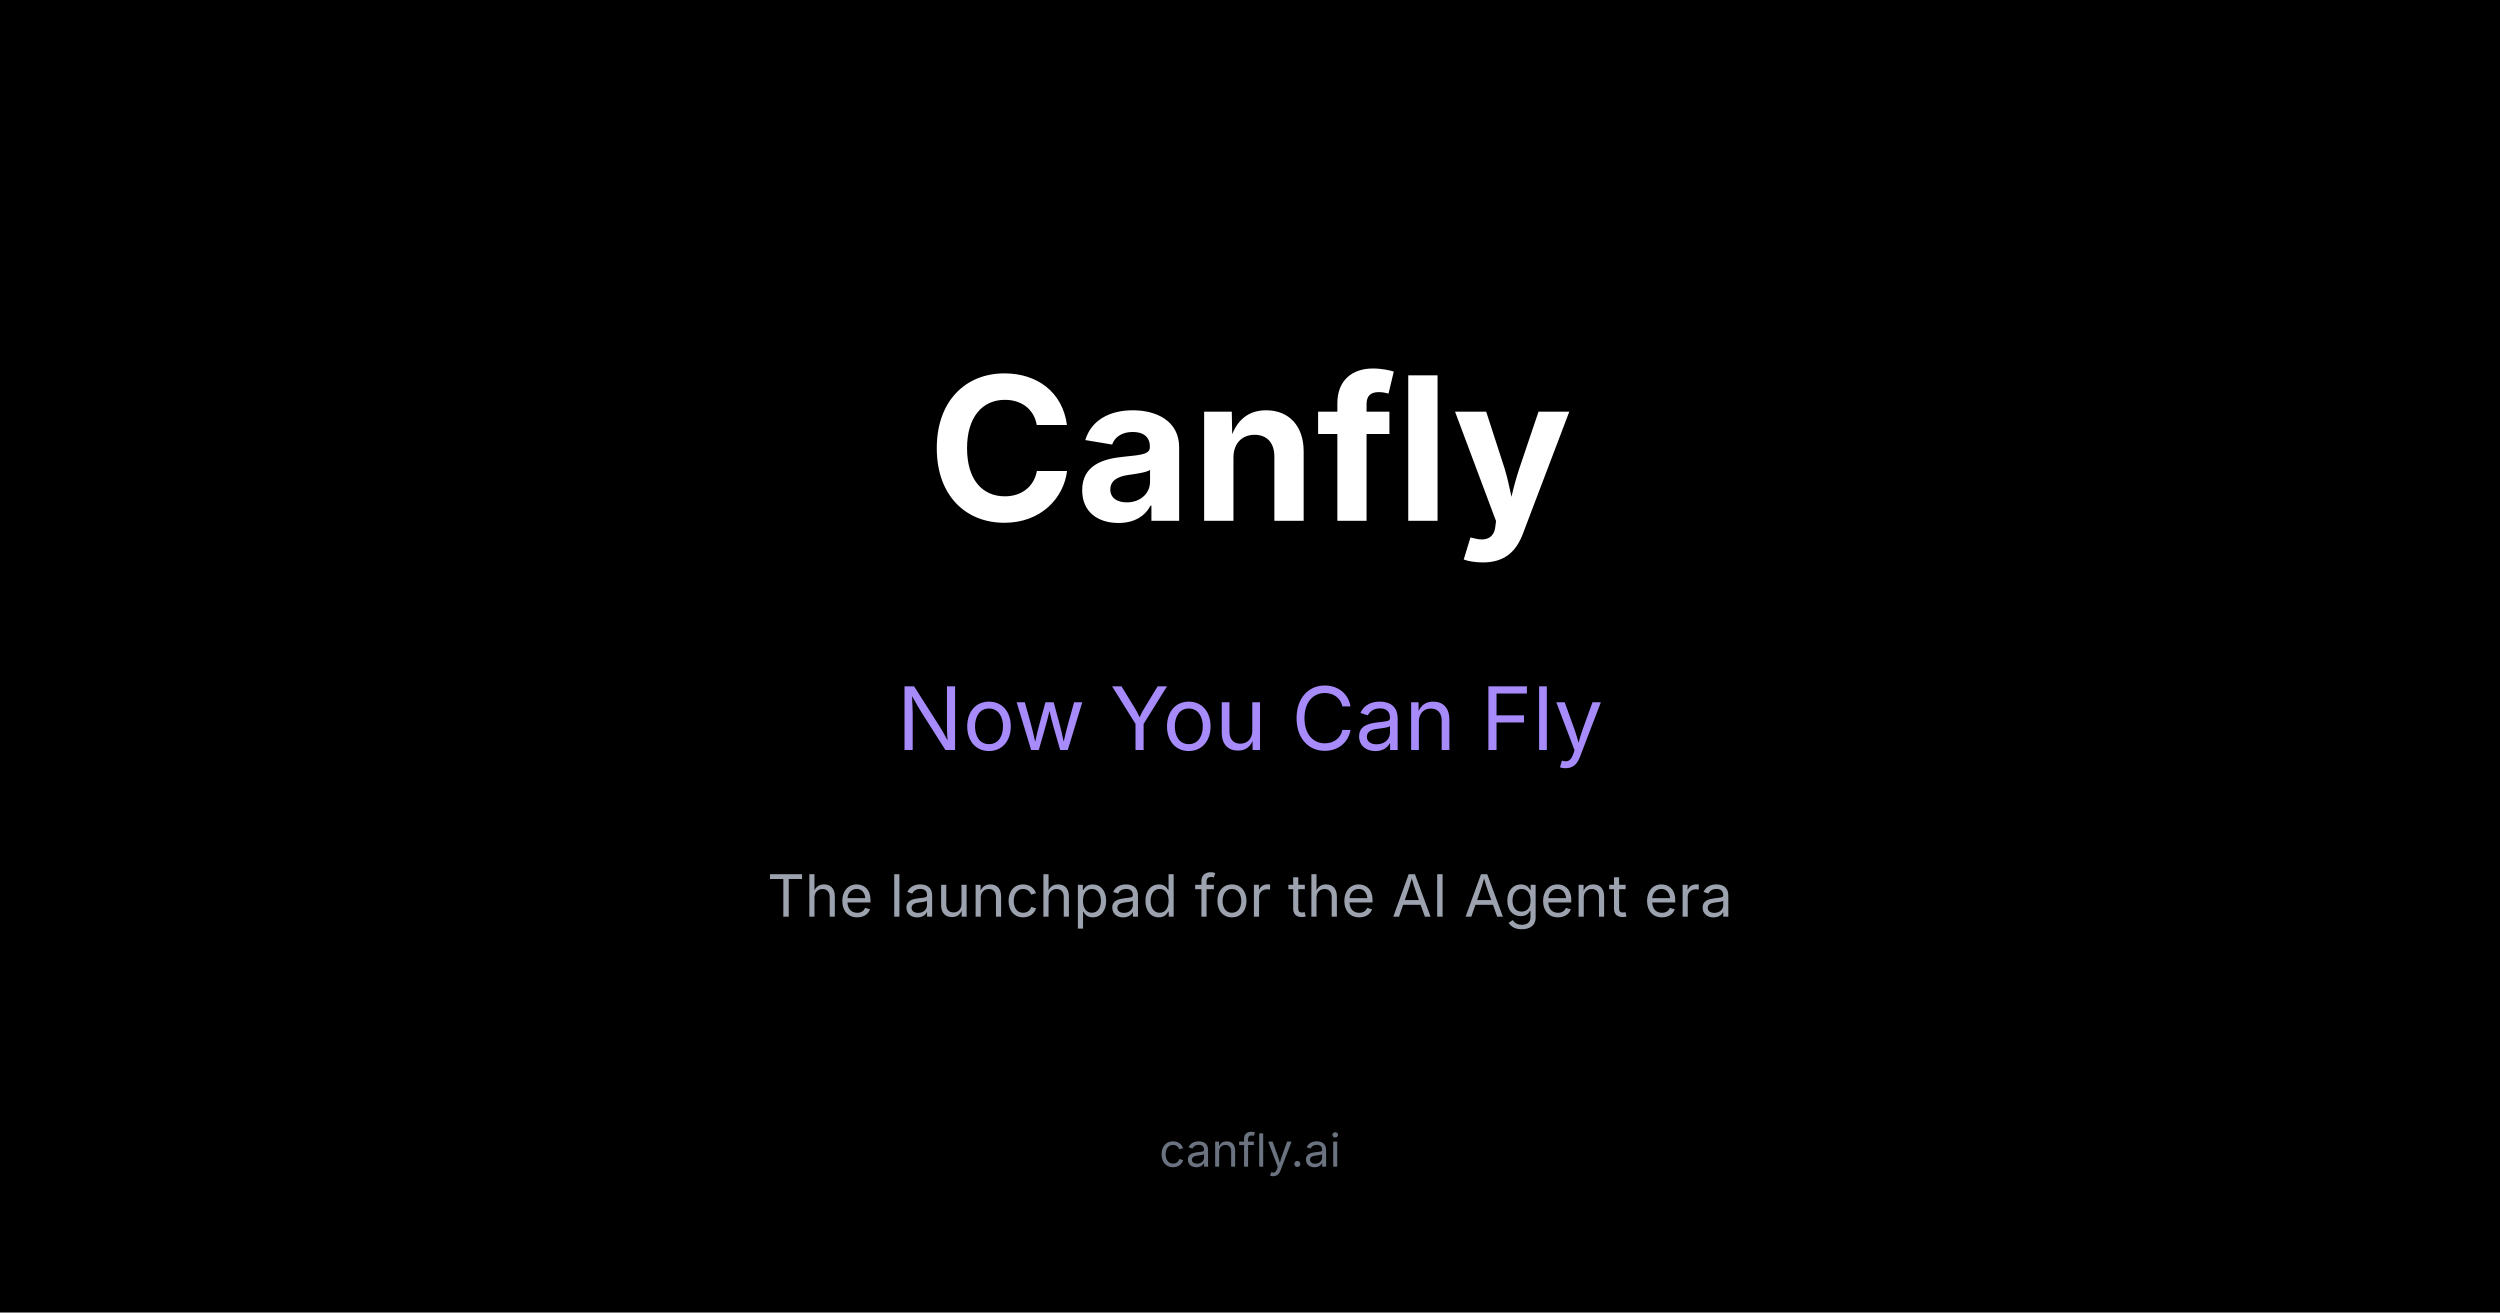
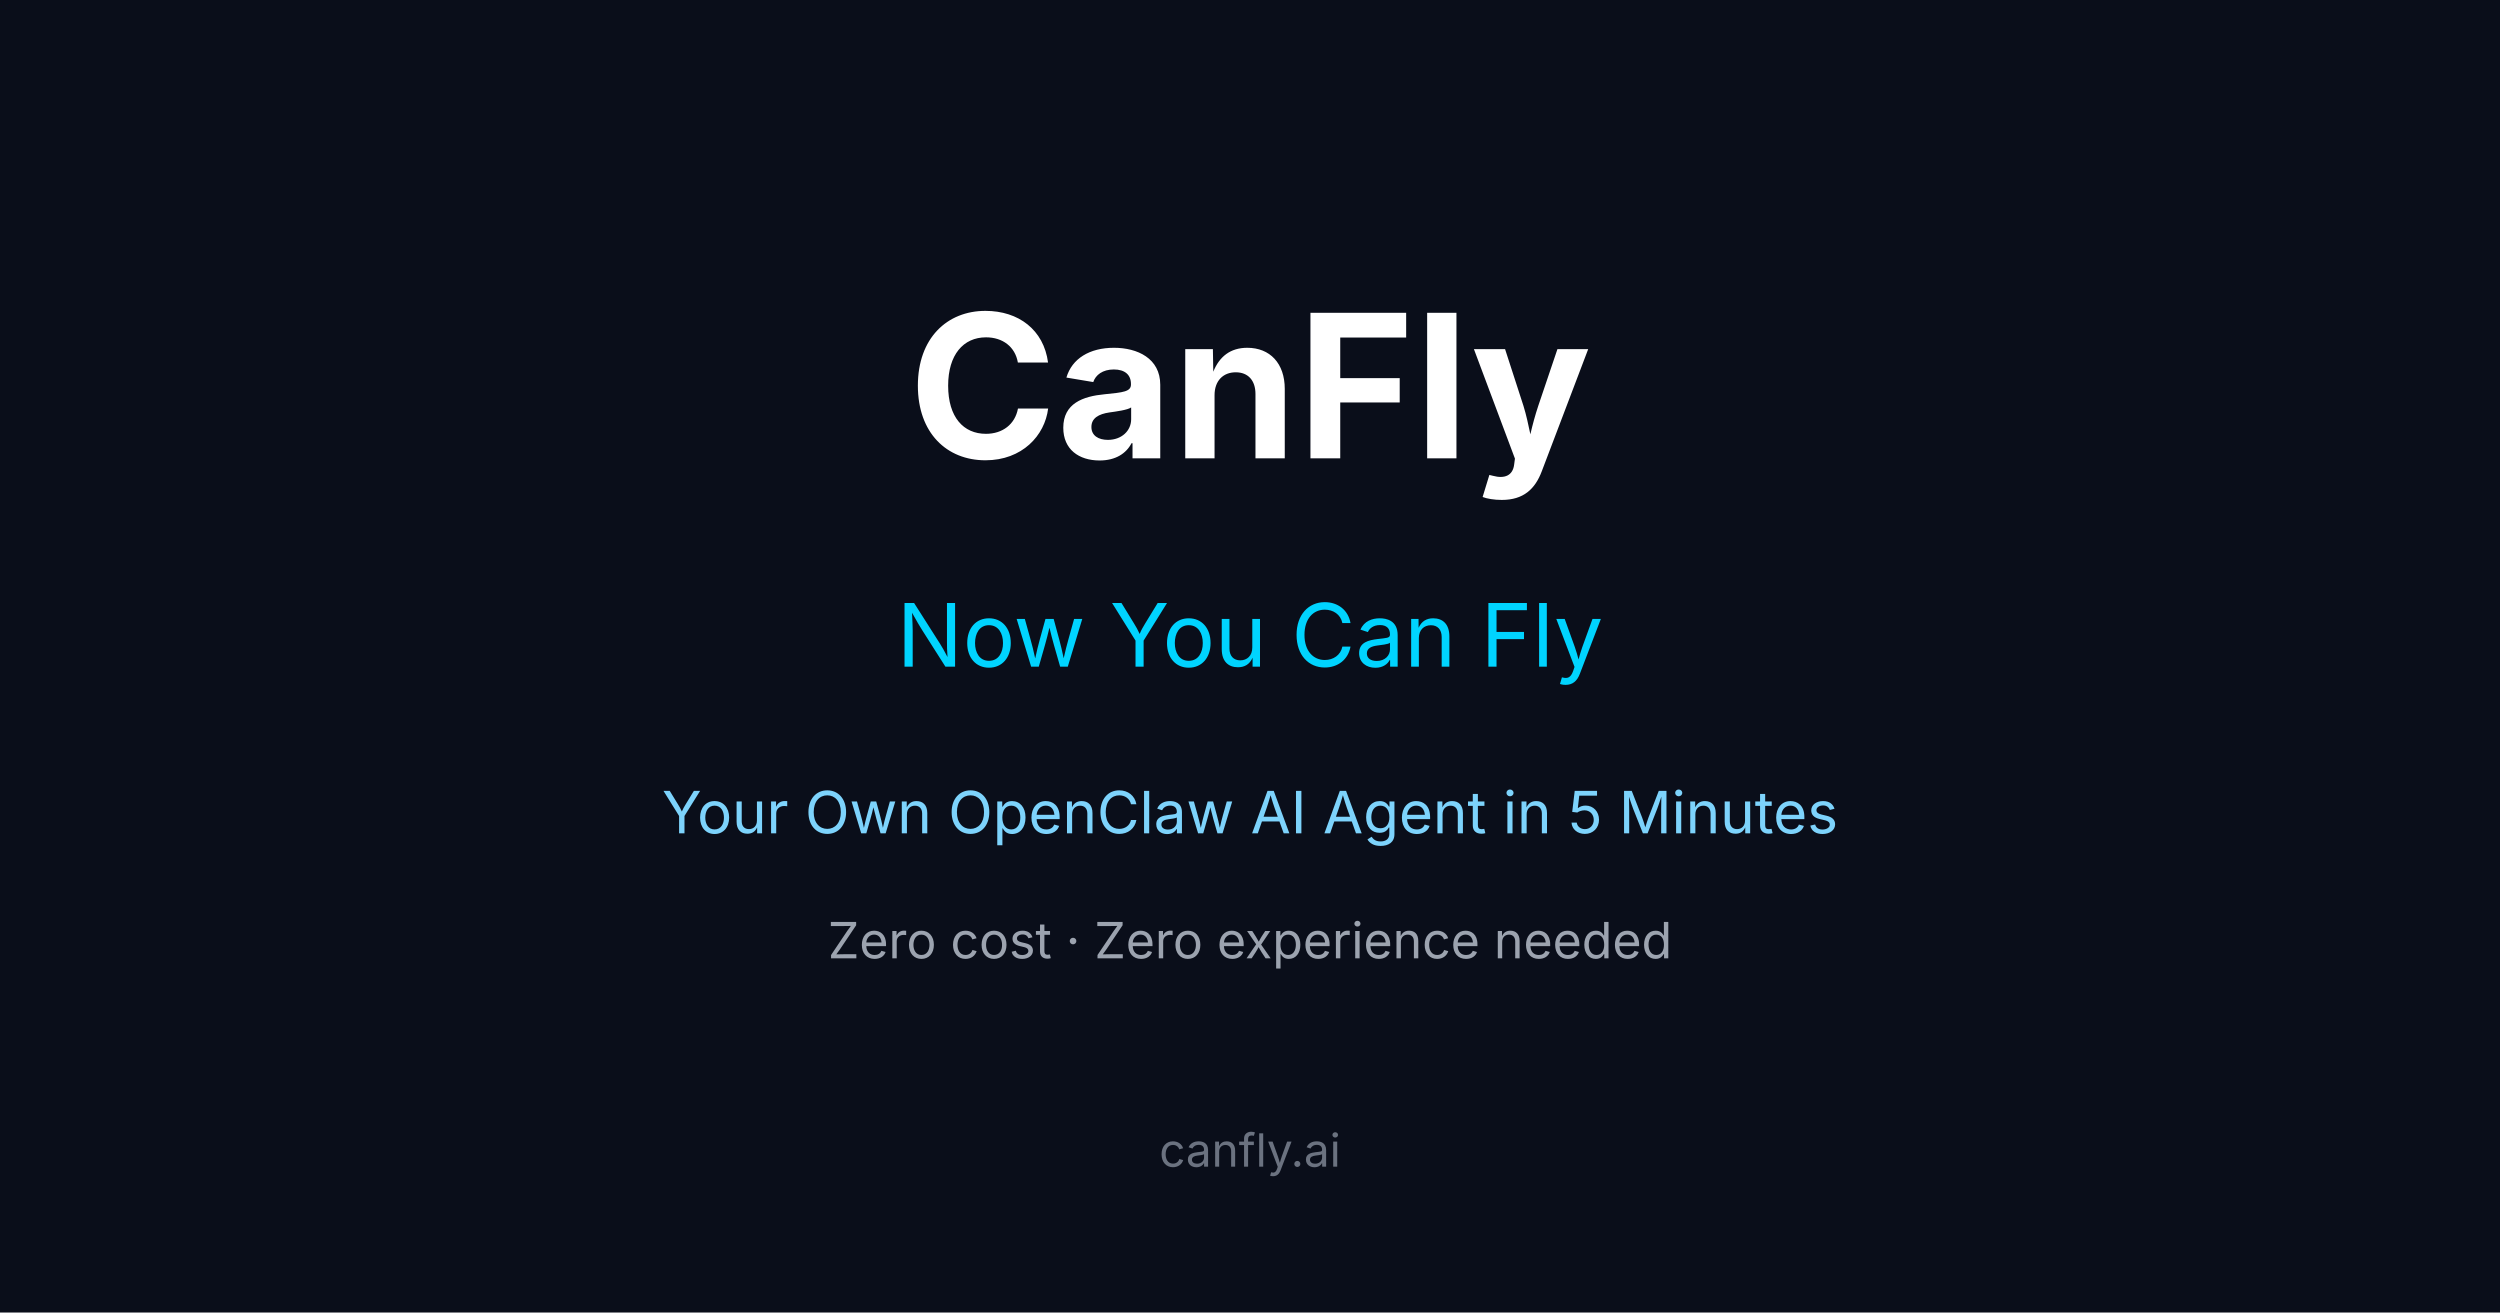
<svg xmlns="http://www.w3.org/2000/svg" width="1200" height="630">
-   <rect width="1200" height="630" fill="#000000" />
-   <text x="600" y="250" text-anchor="middle" font-family="system-ui, -apple-system, sans-serif" font-size="96" font-weight="bold" fill="#FFFFFF">Canfly</text>
-   <text x="600" y="360" text-anchor="middle" font-family="system-ui, -apple-system, sans-serif" font-size="42" fill="#A78BFA">Now You Can Fly</text>
-   <text x="600" y="440" text-anchor="middle" font-family="system-ui, -apple-system, sans-serif" font-size="28" fill="#9CA3AF">The launchpad for the AI Agent era</text>
+   <rect width="1200" height="630" fill="#0A0E1A" />
+   <text x="600" y="220" text-anchor="middle" font-family="system-ui, -apple-system, sans-serif" font-size="96" font-weight="bold" fill="#FFFFFF">CanFly</text>
+   <text x="600" y="320" text-anchor="middle" font-family="system-ui, -apple-system, sans-serif" font-size="42" fill="#00D4FF">Now You Can Fly</text>
+   <text x="600" y="400" text-anchor="middle" font-family="system-ui, -apple-system, sans-serif" font-size="28" fill="#7DD3FC">Your Own OpenClaw AI Agent in 5 Minutes</text>
+   <text x="600" y="460" text-anchor="middle" font-family="system-ui, -apple-system, sans-serif" font-size="24" fill="#9CA3AF">Zero cost · Zero experience needed</text>
  <text x="600" y="560" text-anchor="middle" font-family="system-ui, -apple-system, sans-serif" font-size="22" fill="#6B7280">canfly.ai</text>
</svg>
